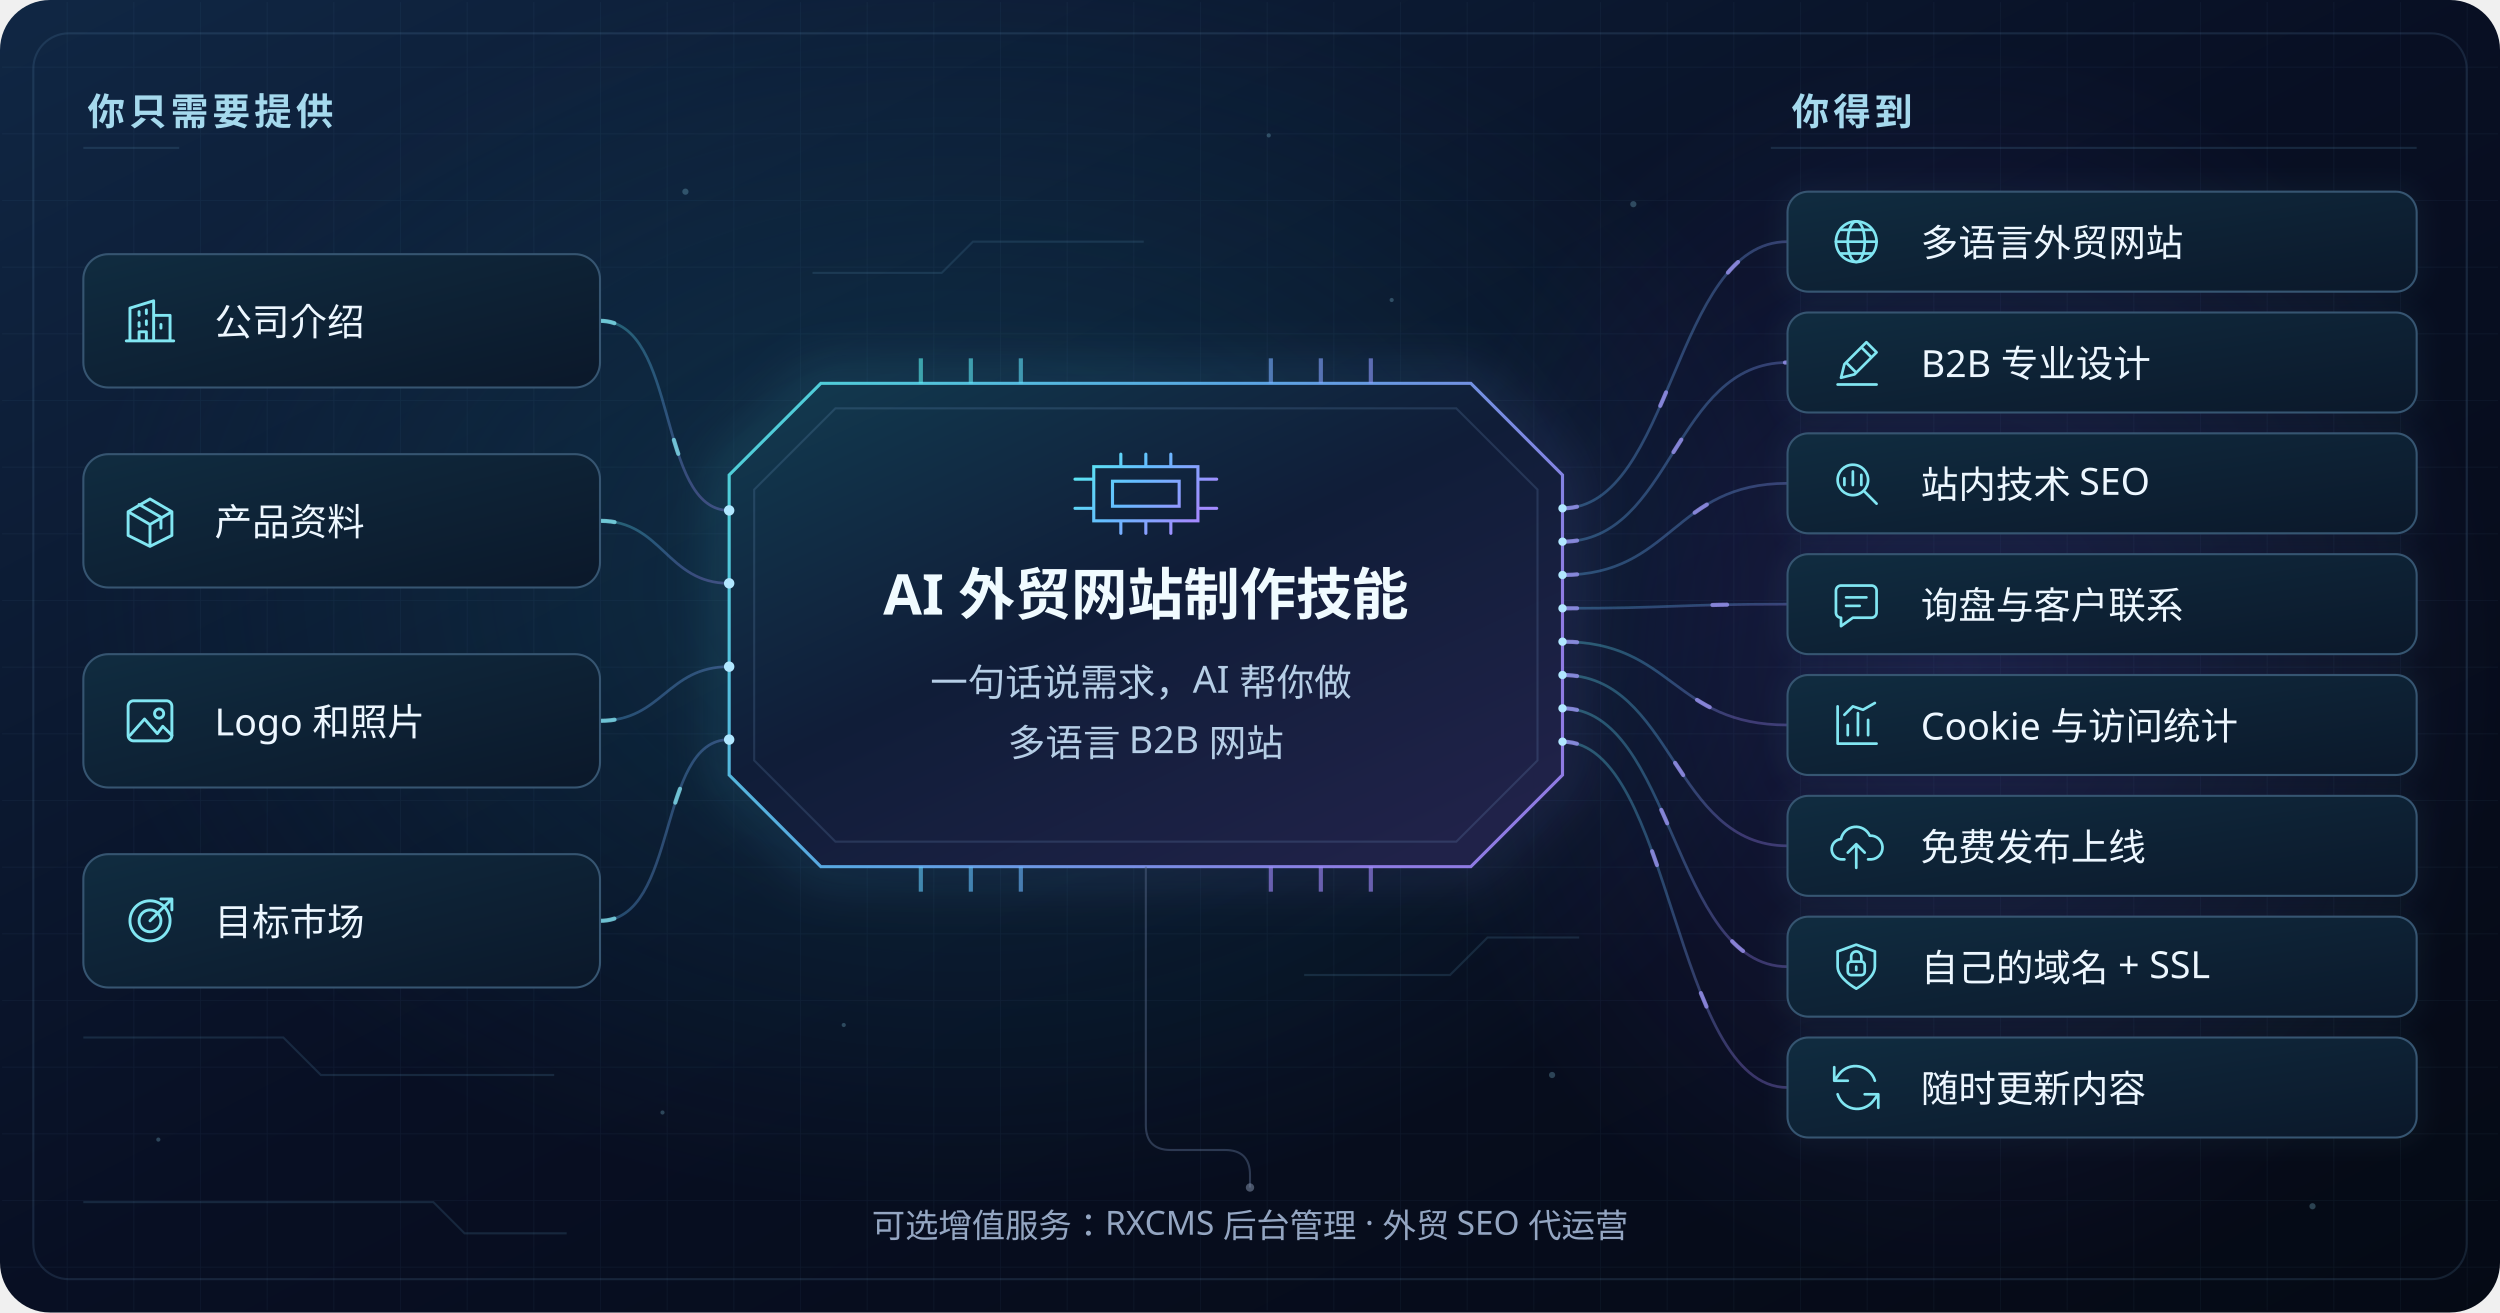
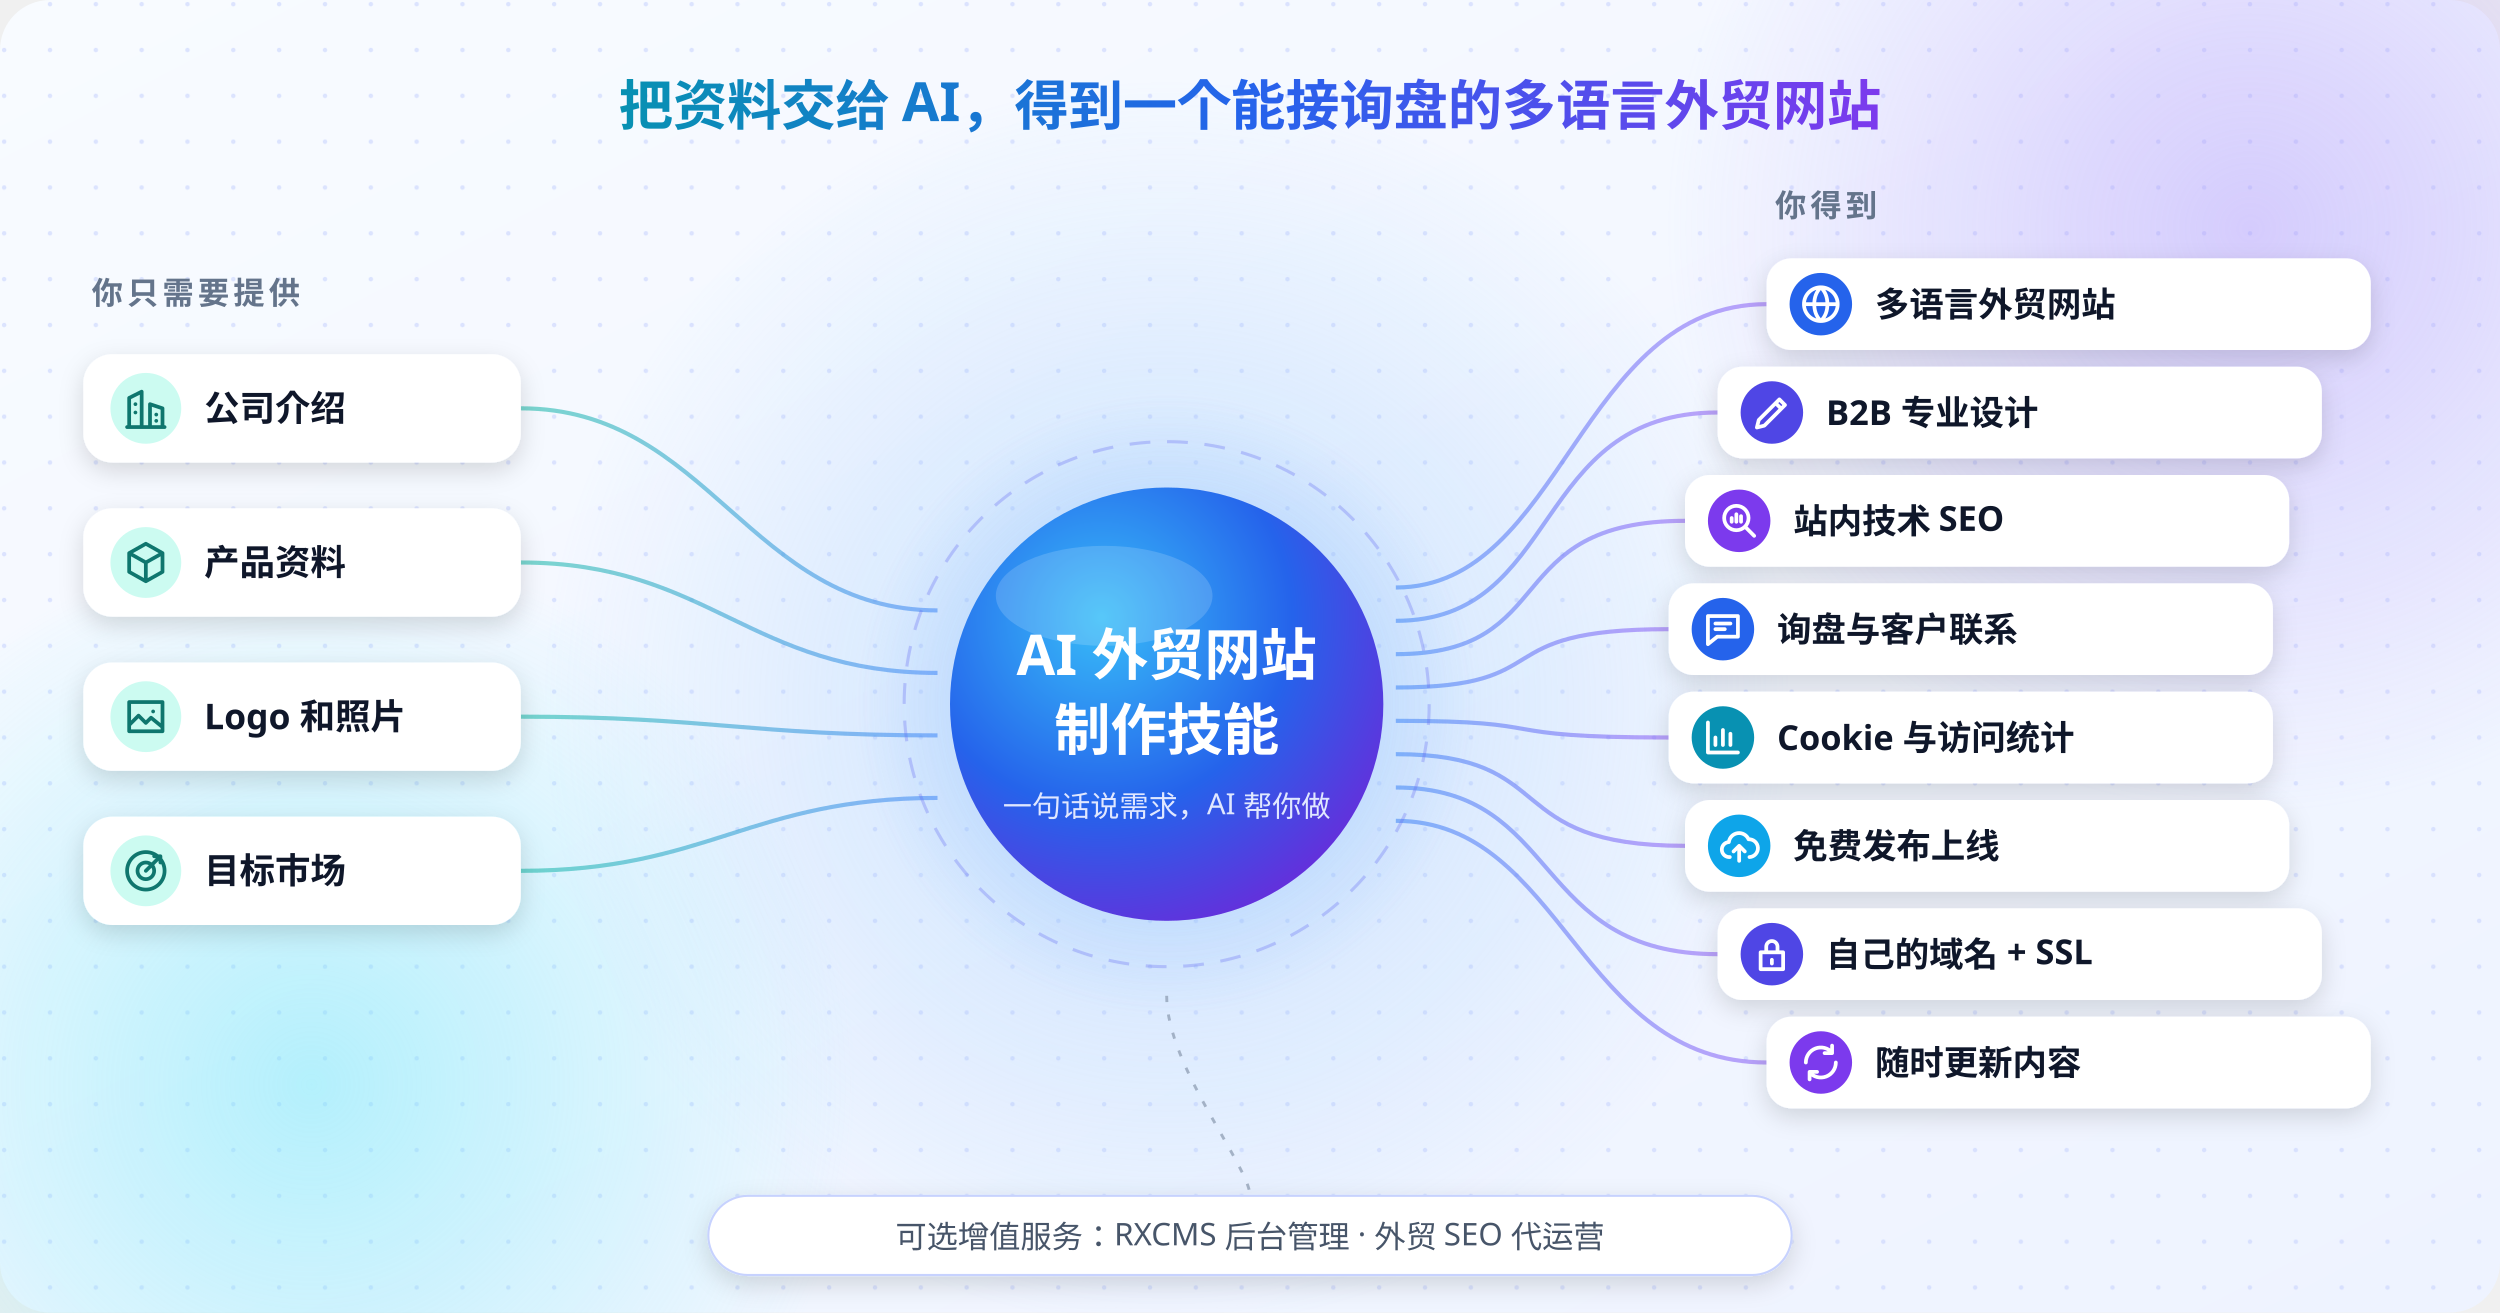
- <svg xmlns="http://www.w3.org/2000/svg" width="1200" height="630" viewBox="0 0 1200 630" role="img" aria-labelledby="overview-title overview-desc">
+ <svg xmlns="http://www.w3.org/2000/svg" viewBox="0 0 1200 630" width="1200" height="630" role="img" aria-labelledby="t d">
  <defs>
-     <linearGradient id="background" x2="1" y2="1">
-       <stop stop-color="#102744" />
-       <stop offset=".5" stop-color="#080f23" />
-       <stop offset="1" stop-color="#050a15" />
-     </linearGradient>
-     <radialGradient id="atmosphere">
-       <stop stop-color="#18667e" stop-opacity=".32" />
-       <stop offset="1" stop-color="#18667e" stop-opacity="0" />
-     </radialGradient>
-     <radialGradient id="violet-atmosphere">
-       <stop stop-color="#6554dc" stop-opacity=".18" />
-       <stop offset="1" stop-color="#6554dc" stop-opacity="0" />
-     </radialGradient>
-     <linearGradient id="card" x2="1" y2="1">
-       <stop stop-color="#102c40" />
-       <stop offset="1" stop-color="#0b182a" />
-     </linearGradient>
-     <linearGradient id="core-fill" x2=".8" y2="1">
-       <stop stop-color="#123b50" />
-       <stop offset=".5" stop-color="#101d38" />
-       <stop offset="1" stop-color="#202249" />
-     </linearGradient>
-     <linearGradient id="neon" x2="1" y2=".45">
-       <stop stop-color="#59f0ef" />
-       <stop offset=".5" stop-color="#65bcff" />
-       <stop offset="1" stop-color="#a38bff" />
-     </linearGradient>
-     <pattern id="grid" width="32" height="32" patternUnits="userSpaceOnUse">
-       <path d="M32 0H0V32" fill="none" stroke="#8cd8ff" stroke-opacity=".055" stroke-width=".7" />
+     <linearGradient id="bg" x1="0" y1="0" x2="1" y2="1">
+       <stop offset="0" stop-color="#F8FBFF" />
+       <stop offset="1" stop-color="#EEF3FF" />
+     </linearGradient>
+     <radialGradient id="blobA" cx="0.5" cy="0.5" r="0.5">
+       <stop offset="0" stop-color="#67E8F9" stop-opacity=".45" />
+       <stop offset="1" stop-color="#67E8F9" stop-opacity="0" />
+     </radialGradient>
+     <radialGradient id="blobB" cx="0.5" cy="0.5" r="0.5">
+       <stop offset="0" stop-color="#A78BFA" stop-opacity=".40" />
+       <stop offset="1" stop-color="#A78BFA" stop-opacity="0" />
+     </radialGradient>
+     <radialGradient id="blobC" cx="0.5" cy="0.5" r="0.5">
+       <stop offset="0" stop-color="#93C5FD" stop-opacity=".45" />
+       <stop offset="1" stop-color="#93C5FD" stop-opacity="0" />
+     </radialGradient>
+     <radialGradient id="orb" cx="0.35" cy="0.3" r="0.8">
+       <stop offset="0" stop-color="#38BDF8" />
+       <stop offset=".55" stop-color="#2563EB" />
+       <stop offset="1" stop-color="#6D28D9" />
+     </radialGradient>
+     <radialGradient id="halo" cx="0.5" cy="0.5" r="0.5">
+       <stop offset=".55" stop-color="#60A5FA" stop-opacity=".35" />
+       <stop offset="1" stop-color="#60A5FA" stop-opacity="0" />
+     </radialGradient>
+     <linearGradient id="inLine" x1="0" y1="0" x2="1" y2="0">
+       <stop offset="0" stop-color="#14B8A6" />
+       <stop offset="1" stop-color="#3B82F6" />
+     </linearGradient>
+     <linearGradient id="outLine" x1="0" y1="0" x2="1" y2="0">
+       <stop offset="0" stop-color="#3B82F6" />
+       <stop offset="1" stop-color="#8B5CF6" />
+     </linearGradient>
+     <linearGradient id="title" x1="0" y1="0" x2="1" y2="0">
+       <stop offset="0" stop-color="#0891B2" />
+       <stop offset=".5" stop-color="#2563EB" />
+       <stop offset="1" stop-color="#7C3AED" />
+     </linearGradient>
+     <filter id="shadow" x="-20%" y="-40%" width="140%" height="190%">
+       <feGaussianBlur in="SourceAlpha" stdDeviation="6" />
+       <feOffset dy="4" result="b" />
+       <feComponentTransfer>
+         <feFuncA type="linear" slope=".14" />
+       </feComponentTransfer>
+       <feMerge>
+         <feMergeNode />
+         <feMergeNode in="SourceGraphic" />
+       </feMerge>
+     </filter>
+     <pattern id="dots" width="22" height="22" patternUnits="userSpaceOnUse">
+       <circle cx="2" cy="2" r="1.1" fill="#C7D2FE" opacity=".55" />
    </pattern>
-     <filter id="glow" x="-50%" y="-50%" width="200%" height="200%" color-interpolation-filters="sRGB">
-       <feGaussianBlur stdDeviation="5" />
-     </filter>
-     <filter id="core-glow" x="-30%" y="-50%" width="160%" height="200%" color-interpolation-filters="sRGB">
-       <feGaussianBlur stdDeviation="12" />
-     </filter>
-     <symbol id="company" viewBox="0 0 32 32">
-       <path d="M5 27V9l13-4v22M18 13h9v14M3 27h26M10 11v2m4-3v2m-4 5v2m4-3v2m8 0v2M10 27v-5h4v5" />
-     </symbol>
-     <symbol id="product" viewBox="0 0 32 32">
-       <path d="m16 4 12 7v13l-12 6-12-6V11Zm-12 7 12 7 12-7M16 18v12M10 7l12 7v6" />
-     </symbol>
-     <symbol id="photo" viewBox="0 0 32 32">
-       <rect x="4" y="5" width="24" height="22" rx="3" />
-       <circle cx="21" cy="12" r="2.5" />
-       <path d="m5 24 8-9 7 8 3-4 5 5" />
-     </symbol>
-     <symbol id="target" viewBox="0 0 32 32">
-       <circle cx="16" cy="16" r="11" />
-       <circle cx="16" cy="16" r="6" />
-       <path d="m16 16 12-12m-6 0h6v6" />
-     </symbol>
-     <symbol id="language" viewBox="0 0 32 32">
-       <circle cx="16" cy="16" r="12" />
-       <ellipse cx="16" cy="16" rx="5" ry="12" />
-       <path d="M4 16h24M7 9h18M7 23h18" />
-     </symbol>
-     <symbol id="design" viewBox="0 0 32 32">
-       <path d="m7 25 2-8L22 4l6 6-13 13-8 2Zm3-9 6 6M19 7l6 6M5 29h23" />
-     </symbol>
-     <symbol id="search" viewBox="0 0 32 32">
-       <circle cx="14" cy="14" r="9" />
-       <path d="m21 21 7 7M9 17v-4m5 4V9m5 8v-6" />
-     </symbol>
-     <symbol id="inquiry" viewBox="0 0 32 32">
-       <path d="M7 5h18a3 3 0 0 1 3 3v13a3 3 0 0 1-3 3H14l-7 5v-5a3 3 0 0 1-3-3V8a3 3 0 0 1 3-3Z" />
-       <path d="M10 12h12M10 17h8" />
-     </symbol>
-     <symbol id="statistics" viewBox="0 0 32 32">
-       <path d="M5 5v22h23M11 22v-6m6 6V9m6 13V13M9 10l5-5 6 2 7-4" />
-     </symbol>
-     <symbol id="publish" viewBox="0 0 32 32">
-       <path d="M9 24H8a6 6 0 0 1-1-12 9 9 0 0 1 17-2 7 7 0 0 1 1 14h-2M16 29V15m-5 5 5-5 5 5" />
-     </symbol>
-     <symbol id="domain" viewBox="0 0 32 32">
-       <path d="m16 3 11 4v9c0 7-11 13-11 13S5 23 5 16V7Z" />
-       <rect x="11" y="13" width="10" height="8" rx="2" />
-       <path d="M13 13v-3a3 3 0 0 1 6 0v3M16 16v2" />
-     </symbol>
-     <symbol id="update" viewBox="0 0 32 32">
-       <path d="M27 12a12 12 0 0 0-21-4L3 12m0-8v8h8M5 20a12 12 0 0 0 21 4l3-4m0 8v-8h-8" />
-     </symbol>
-     <path id="input-company" d="M288 154C326 154 315 245 350 245" />
-     <path id="input-product" d="M288 250C318 250 320 280 350 280" />
-     <path id="input-photo" d="M288 346C318 346 320 320 350 320" />
-     <path id="input-market" d="M288 442C326 442 315 355 350 355" />
-     <path id="output-language" d="M750 244C803 244 803 116 858 116" />
-     <path id="output-design" d="M750 260C803 260 803 174 858 174" />
-     <path id="output-seo" d="M750 276C803 276 803 232 858 232" />
-     <path id="output-inquiry" d="M750 292C803 292 803 290 858 290" />
-     <path id="output-cookie" d="M750 308C803 308 803 348 858 348" />
-     <path id="output-publish" d="M750 324C803 324 803 406 858 406" />
-     <path id="output-domain" d="M750 340C803 340 803 464 858 464" />
-     <path id="output-update" d="M750 356C803 356 803 522 858 522" />
  </defs>
  <style>
-     text { font-family: 'PingFang SC','Microsoft YaHei','Noto Sans SC','Source Han Sans SC',sans-serif; }
-     .heading { fill: #a5d9ed; font-size: 18px; font-weight: 600; letter-spacing: 2px; }
-     .label { fill: #edf7ff; font-size: 18px; font-weight: 500; }
-     .icon { fill: none; stroke: #81e6f2; stroke-width: 1.6; stroke-linecap: round; stroke-linejoin: round; }
-     .wire { fill: none; stroke: url(#neon); stroke-width: 1.3; opacity: .31; }
-     .flow { fill: none; stroke: #8beefb; stroke-width: 2; stroke-linecap: round; stroke-dasharray: 7 65; opacity: .72; animation: flow 9s linear infinite; }
-     .right-flow { stroke: #a69dff; animation-duration: 12s; }
-     .node { fill: url(#card); stroke: #365571; stroke-width: 1; }
-     .node-halo { fill: none; stroke: #69d8ff; stroke-width: 3; opacity: .12; filter: url(#glow); animation: wake 12s ease-in-out infinite; }
-     .core-halo { fill: none; stroke: url(#neon); stroke-width: 7; opacity: .3; filter: url(#core-glow); animation: breathe 6s ease-in-out infinite; }
-     .core-edge { fill: none; stroke: url(#neon); stroke-width: 1.5; opacity: .85; }
-     @keyframes flow { from { stroke-dashoffset: 144; } to { stroke-dashoffset: 0; } }
-     @keyframes breathe { 0%, 100% { opacity: .23; } 50% { opacity: .56; } }
-     @keyframes wake { 0%, 24%, 100% { opacity: .12; } 12% { opacity: .75; } }
-     @media (prefers-reduced-motion: reduce) {
-       .flow, .node-halo, .core-halo { animation: none !important; }
-     }
-   </style>
-   <rect width="1200" height="630" rx="24" fill="url(#background)" />
-   <rect x="1" y="1" width="1198" height="628" rx="23" fill="url(#grid)" />
-   <ellipse cx="460" cy="280" rx="430" ry="300" fill="url(#atmosphere)" />
-   <ellipse cx="940" cy="320" rx="260" ry="300" fill="url(#violet-atmosphere)" />
-   <rect x="16" y="16" width="1168" height="598" rx="17" fill="none" stroke="#6595c0" stroke-opacity=".17" />
-   <g fill="#8ccfe7" opacity=".28">
-     <circle cx="329" cy="92" r="1.5" />
-     <circle cx="609" cy="65" r="1" />
-     <circle cx="784" cy="98" r="1.5" />
-     <circle cx="405" cy="492" r="1" />
-     <circle cx="745" cy="516" r="1.5" />
-     <circle cx="76" cy="547" r="1" />
-     <circle cx="1110" cy="579" r="1.5" />
-     <circle cx="668" cy="144" r="1" />
-     <circle cx="318" cy="534" r="1" />
-   </g>
-   <g fill="none" stroke="#4d829f" stroke-opacity=".22" stroke-width="1">
-     <path d="M40 71h46m-46 427h96l18 18h112M390 131h62l15-15h82M626 468h70l18-18h44" />
-     <path d="M850 71h310M40 577h168l15 15h49" />
-   </g>
-   <g class="wire">
-     <use href="#input-company" />
-     <use href="#input-product" />
-     <use href="#input-photo" />
-     <use href="#input-market" />
-     <use href="#output-language" />
-     <use href="#output-design" />
-     <use href="#output-seo" />
-     <use href="#output-inquiry" />
-     <use href="#output-cookie" />
-     <use href="#output-publish" />
-     <use href="#output-domain" />
-     <use href="#output-update" />
-   </g>
-   <g>
-     <use class="flow" href="#input-company" />
-     <use class="flow" href="#input-product" style="animation-delay:-2s" />
-     <use class="flow" href="#input-photo" style="animation-delay:-4s" />
-     <use class="flow" href="#input-market" style="animation-delay:-6s" />
-     <use class="flow right-flow" href="#output-language" />
-     <use class="flow right-flow" href="#output-design" style="animation-delay:-1.5s" />
-     <use class="flow right-flow" href="#output-seo" style="animation-delay:-3s" />
-     <use class="flow right-flow" href="#output-inquiry" style="animation-delay:-4.5s" />
-     <use class="flow right-flow" href="#output-cookie" style="animation-delay:-6s" />
-     <use class="flow right-flow" href="#output-publish" style="animation-delay:-7.5s" />
-     <use class="flow right-flow" href="#output-domain" style="animation-delay:-9s" />
-     <use class="flow right-flow" href="#output-update" style="animation-delay:-10.5s" />
-   </g>
-   <text class="heading" x="42" y="60">你只需要提供</text>
-   <g>
-     <rect class="node" x="40" y="122" width="248" height="64" rx="12" />
-     <use class="icon" href="#company" x="58" y="140" width="28" height="28" />
-     <text class="label" x="103" y="161">公司介绍</text>
-     <rect class="node" x="40" y="218" width="248" height="64" rx="12" />
-     <use class="icon" href="#product" x="58" y="236" width="28" height="28" />
-     <text class="label" x="103" y="257">产品资料</text>
-     <rect class="node" x="40" y="314" width="248" height="64" rx="12" />
-     <use class="icon" href="#photo" x="58" y="332" width="28" height="28" />
-     <text class="label" x="103" y="353">Logo 和照片</text>
-     <rect class="node" x="40" y="410" width="248" height="64" rx="12" />
-     <use class="icon" href="#target" x="58" y="428" width="28" height="28" />
-     <text class="label" x="103" y="449">目标市场</text>
-   </g>
-   <path class="core-halo" d="M394 184H706L750 228V372L706 416H394L350 372V228Z" />
-   <path fill="url(#core-fill)" d="M394 184H706L750 228V372L706 416H394L350 372V228Z" />
-   <path class="core-edge" d="M394 184H706L750 228V372L706 416H394L350 372V228Z" />
-   <path d="M401 196H699L738 235V365L699 404H401L362 365V235Z" fill="none" stroke="#8db5e8" stroke-opacity=".16" />
-   <g stroke="url(#neon)" stroke-width="2" opacity=".6">
-     <path d="M442 184v-12m24 12v-12m24 12v-12m120 12v-12m24 12v-12m24 12v-12M442 416v12m24-12v12m24-12v12m120-12v12m24-12v12m24-12v12" />
-   </g>
-   <g fill="#b1e7ff">
-     <circle cx="350" cy="245" r="2.5" />
-     <circle cx="350" cy="280" r="2.5" />
-     <circle cx="350" cy="320" r="2.5" />
-     <circle cx="350" cy="355" r="2.5" />
-     <circle cx="750" cy="244" r="2" />
-     <circle cx="750" cy="260" r="2" />
-     <circle cx="750" cy="276" r="2" />
-     <circle cx="750" cy="292" r="2" />
-     <circle cx="750" cy="308" r="2" />
-     <circle cx="750" cy="324" r="2" />
-     <circle cx="750" cy="340" r="2" />
-     <circle cx="750" cy="356" r="2" />
-   </g>
-   <g fill="none" stroke="url(#neon)" stroke-linecap="round" stroke-width="1.5">
-     <path d="M525 224h50v26h-50zM534 231h32v12h-32zM516 230h9m-9 14h9m50-14h9m-9 14h9M538 218v6m12-6v6m12-6v6M538 250v6m12-6v6m12-6v6" />
-     <path d="M417 237h74m118 0h74" opacity=".35" />
-   </g>
-   <text x="550" y="295" text-anchor="middle" fill="#f0fbff" font-size="27" font-weight="700">AI 外贸网站制作技能</text>
-   <text x="550" y="334" text-anchor="middle" fill="#b6cee6" font-size="18">
-     <tspan x="550" dy="0">一句话说需求，AI 帮你做</tspan>
-     <tspan x="550" dy="29">多语言 B2B 网站</tspan>
-   </text>
-   <path d="M500 388h100" stroke="url(#neon)" stroke-width="2" stroke-linecap="round" opacity=".6" />
-   <text class="heading" x="860" y="60">你得到</text>
-   <g>
-     <rect class="node-halo" x="858" y="92" width="302" height="48" rx="10" />
-     <rect class="node" x="858" y="92" width="302" height="48" rx="10" />
-     <use class="icon" href="#language" x="878" y="103" width="26" height="26" />
-     <text class="label" x="922" y="123">多语言外贸网站</text>
-     <rect class="node-halo" x="858" y="150" width="302" height="48" rx="10" style="animation-delay:1.5s" />
-     <rect class="node" x="858" y="150" width="302" height="48" rx="10" />
-     <use class="icon" href="#design" x="878" y="161" width="26" height="26" />
-     <text class="label" x="922" y="181">B2B 专业设计</text>
-     <rect class="node-halo" x="858" y="208" width="302" height="48" rx="10" style="animation-delay:3s" />
-     <rect class="node" x="858" y="208" width="302" height="48" rx="10" />
-     <use class="icon" href="#search" x="878" y="219" width="26" height="26" />
-     <text class="label" x="922" y="239">站内技术 SEO</text>
-     <rect class="node-halo" x="858" y="266" width="302" height="48" rx="10" style="animation-delay:4.5s" />
-     <rect class="node" x="858" y="266" width="302" height="48" rx="10" />
-     <use class="icon" href="#inquiry" x="878" y="277" width="26" height="26" />
-     <text class="label" x="922" y="297">询盘与客户联系</text>
-     <rect class="node-halo" x="858" y="324" width="302" height="48" rx="10" style="animation-delay:6s" />
-     <rect class="node" x="858" y="324" width="302" height="48" rx="10" />
-     <use class="icon" href="#statistics" x="878" y="335" width="26" height="26" />
-     <text class="label" x="922" y="355">Cookie 与访问统计</text>
-     <rect class="node-halo" x="858" y="382" width="302" height="48" rx="10" style="animation-delay:7.5s" />
-     <rect class="node" x="858" y="382" width="302" height="48" rx="10" />
-     <use class="icon" href="#publish" x="878" y="393" width="26" height="26" />
-     <text class="label" x="922" y="413">免费发布上线</text>
-     <rect class="node-halo" x="858" y="440" width="302" height="48" rx="10" style="animation-delay:9s" />
-     <rect class="node" x="858" y="440" width="302" height="48" rx="10" />
-     <use class="icon" href="#domain" x="878" y="451" width="26" height="26" />
-     <text class="label" x="922" y="471">自己的域名 + SSL</text>
-     <rect class="node-halo" x="858" y="498" width="302" height="48" rx="10" style="animation-delay:10.5s" />
-     <rect class="node" x="858" y="498" width="302" height="48" rx="10" />
-     <use class="icon" href="#update" x="878" y="509" width="26" height="26" />
-     <text class="label" x="922" y="529">随时更新内容</text>
-   </g>
-   <path d="M550 416V540Q550 552 562 552H588Q600 552 600 564V570" fill="none" stroke="#526485" stroke-opacity=".5" stroke-width="1" />
-   <circle cx="600" cy="570" r="2" fill="#7e8da6" opacity=".55" />
-   <text x="600" y="594" text-anchor="middle" fill="#94a6c2" font-size="16">可选增值服务：RXCMS 后台管理 · 外贸 SEO 代运营</text>
+   text { font-family: 'PingFang SC','Microsoft YaHei','Noto Sans SC','Source Han Sans SC',sans-serif; }
+   .base { fill: none; stroke-width: 2; opacity: .55; }
+   /* One calm signal per 5s cycle: inputs -&gt; orb pulse -&gt; outputs -&gt; cards light up. */
+   .sig { fill: none; stroke-linecap: round; stroke-width: 4; stroke-dasharray: 14 120; stroke-dashoffset: 14; opacity: 0; }
+   .sig-in { animation: sigIn 5s ease-in-out infinite; }
+   .sig-out { animation: sigOut 5s ease-in-out infinite; }
+   .halo { opacity: .6; animation: pulse 5s ease-in-out infinite; }
+   .chip { stroke-opacity: 0; animation: glow 5s ease-in-out infinite; }
+   @keyframes sigIn { 0% { stroke-dashoffset: 14; opacity: 0; } 3% { opacity: 1; } 30% { stroke-dashoffset: -100; opacity: 1; } 32%,100% { stroke-dashoffset: -100; opacity: 0; } }
+   @keyframes sigOut { 0%,36% { stroke-dashoffset: 14; opacity: 0; } 39% { opacity: 1; } 68% { stroke-dashoffset: -100; opacity: 1; } 70%,100% { stroke-dashoffset: -100; opacity: 0; } }
+   @keyframes pulse { 0%,26%,52%,100% { opacity: .6; } 34% { opacity: 1; } }
+   @keyframes glow { 0%,66%,96%,100% { stroke-opacity: 0; } 74%,86% { stroke-opacity: .85; } }
+   @media (prefers-reduced-motion: reduce) { .sig-in,.sig-out,.halo,.chip { animation: none; } }
+ </style>
+   <rect width="1200" height="630" rx="24" fill="url(#bg)" />
+   <rect width="1200" height="630" rx="24" fill="url(#dots)" />
+   <circle cx="150" cy="520" r="260" fill="url(#blobA)" />
+   <circle cx="1080" cy="110" r="280" fill="url(#blobB)" />
+   <circle cx="560" cy="338" r="300" fill="url(#blobC)" />
+   <text x="600" y="60" text-anchor="middle" font-size="26" font-weight="700" fill="url(#title)">把资料交给 AI，得到一个能接询盘的多语言外贸网站</text>
+   <text x="44" y="146" font-size="15" font-weight="600" fill="#64748B" letter-spacing="2">你只需要提供</text>
+   <path d="M250,196 C340,196 360,293 450,293" class="base" stroke="url(#inLine)" />
+   <path d="M250,196 C340,196 360,293 450,293" class="sig sig-in" stroke="#0EA5A4" pathLength="100" />
+   <g filter="url(#shadow)">
+     <rect x="40" y="170.0" width="210" height="52" rx="14" fill="#FFFFFF" />
+   </g>
+   <circle cx="70" cy="196" r="17" fill="#CCFBF1" />
+   <g transform="translate(58,184)" fill="none" stroke="#0F766E" stroke-width="1.8" stroke-linecap="round" stroke-linejoin="round">
+     <path d="M4 21V7l6-3v17M10 21V4M14 21V10l6 2v9M3 21h18M7 10h.01M7 14h.01M17 15h.01M17 18h.01" />
+   </g>
+   <text x="98" y="202" font-size="17" font-weight="600" fill="#0F172A">公司介绍</text>
+   <path d="M250,270 C340,270 360,323 450,323" class="base" stroke="url(#inLine)" />
+   <path d="M250,270 C340,270 360,323 450,323" class="sig sig-in" stroke="#0EA5A4" pathLength="100" />
+   <g filter="url(#shadow)">
+     <rect x="40" y="244.0" width="210" height="52" rx="14" fill="#FFFFFF" />
+   </g>
+   <circle cx="70" cy="270" r="17" fill="#CCFBF1" />
+   <g transform="translate(58,258)" fill="none" stroke="#0F766E" stroke-width="1.8" stroke-linecap="round" stroke-linejoin="round">
+     <path d="M12 3l8 4.5v9L12 21l-8-4.5v-9L12 3zM4 7.5l8 4.5 8-4.5M12 12v9" />
+   </g>
+   <text x="98" y="276" font-size="17" font-weight="600" fill="#0F172A">产品资料</text>
+   <path d="M250,344 C340,344 360,353 450,353" class="base" stroke="url(#inLine)" />
+   <path d="M250,344 C340,344 360,353 450,353" class="sig sig-in" stroke="#0EA5A4" pathLength="100" />
+   <g filter="url(#shadow)">
+     <rect x="40" y="318.0" width="210" height="52" rx="14" fill="#FFFFFF" />
+   </g>
+   <circle cx="70" cy="344" r="17" fill="#CCFBF1" />
+   <g transform="translate(58,332)" fill="none" stroke="#0F766E" stroke-width="1.8" stroke-linecap="round" stroke-linejoin="round">
+     <path d="M4 5h16v14H4zM4 16l4.5-4.5 3.5 3.5 2.5-2.5L20 17M15.5 9.5h.01" />
+   </g>
+   <text x="98" y="350" font-size="17" font-weight="600" fill="#0F172A">Logo 和照片</text>
+   <path d="M250,418 C340,418 360,383 450,383" class="base" stroke="url(#inLine)" />
+   <path d="M250,418 C340,418 360,383 450,383" class="sig sig-in" stroke="#0EA5A4" pathLength="100" />
+   <g filter="url(#shadow)">
+     <rect x="40" y="392.0" width="210" height="52" rx="14" fill="#FFFFFF" />
+   </g>
+   <circle cx="70" cy="418" r="17" fill="#CCFBF1" />
+   <g transform="translate(58,406)" fill="none" stroke="#0F766E" stroke-width="1.8" stroke-linecap="round" stroke-linejoin="round">
+     <path d="M12 21a9 9 0 1 1 0-18 9 9 0 0 1 0 18zM12 16a4 4 0 1 1 0-8 4 4 0 0 1 0 8zM12 12l7-7M16 5h3v3" />
+   </g>
+   <text x="98" y="424" font-size="17" font-weight="600" fill="#0F172A">目标市场</text>
+   <text x="852" y="104" font-size="15" font-weight="600" fill="#64748B" letter-spacing="2">你得到</text>
+   <path d="M670,282 C750,282 758.0,146 848.0,146" class="base" stroke="url(#outLine)" />
+   <path d="M670,282 C750,282 758.0,146 848.0,146" class="sig sig-out" stroke="#2563EB" pathLength="100" />
+   <g filter="url(#shadow)">
+     <rect x="848.0" y="124.0" width="290" height="44" rx="12" fill="#FFFFFF" />
+   </g>
+   <rect x="848.0" y="124.0" width="290" height="44" rx="12" fill="none" stroke="#2563EB" stroke-width="2" stroke-opacity="0" class="chip" />
+   <circle cx="874.0" cy="146" r="15" fill="#2563EB" />
+   <g transform="translate(863.2,135.2) scale(.9)" fill="none" stroke="#FFFFFF" stroke-width="2" stroke-linecap="round" stroke-linejoin="round">
+     <path d="M12 21a9 9 0 1 1 0-18 9 9 0 0 1 0 18zM3 12h18M12 3c2.5 2.5 3.5 5.5 3.5 9s-1 6.5-3.5 9M12 3c-2.5 2.5-3.5 5.5-3.5 9s1 6.5 3.5 9" />
+   </g>
+   <text x="900.0" y="152" font-size="16.5" font-weight="600" fill="#0F172A">多语言外贸网站</text>
+   <path d="M670,298 C750,298 734.49,198 824.49,198" class="base" stroke="url(#outLine)" />
+   <path d="M670,298 C750,298 734.49,198 824.49,198" class="sig sig-out" stroke="#4F46E5" pathLength="100" />
+   <g filter="url(#shadow)">
+     <rect x="824.5" y="176.0" width="290" height="44" rx="12" fill="#FFFFFF" />
+   </g>
+   <rect x="824.5" y="176.0" width="290" height="44" rx="12" fill="none" stroke="#4F46E5" stroke-width="2" stroke-opacity="0" class="chip" />
+   <circle cx="850.5" cy="198" r="15" fill="#4F46E5" />
+   <g transform="translate(839.7,187.2) scale(.9)" fill="none" stroke="#FFFFFF" stroke-width="2" stroke-linecap="round" stroke-linejoin="round">
+     <path d="M4 20l4-1 11-11-3-3L5 16l-1 4zM14 7l3 3" />
+   </g>
+   <text x="876.5" y="204" font-size="16.5" font-weight="600" fill="#0F172A">B2B 专业设计</text>
+   <path d="M670,314 C750,314 718.816,250 808.816,250" class="base" stroke="url(#outLine)" />
+   <path d="M670,314 C750,314 718.816,250 808.816,250" class="sig sig-out" stroke="#7C3AED" pathLength="100" />
+   <g filter="url(#shadow)">
+     <rect x="808.8" y="228.0" width="290" height="44" rx="12" fill="#FFFFFF" />
+   </g>
+   <rect x="808.8" y="228.0" width="290" height="44" rx="12" fill="none" stroke="#7C3AED" stroke-width="2" stroke-opacity="0" class="chip" />
+   <circle cx="834.8" cy="250" r="15" fill="#7C3AED" />
+   <g transform="translate(824.0,239.2) scale(.9)" fill="none" stroke="#FFFFFF" stroke-width="2" stroke-linecap="round" stroke-linejoin="round">
+     <path d="M10.5 17a6.5 6.5 0 1 1 0-13 6.5 6.5 0 0 1 0 13zM15.5 15.5L20 20M8 12.5v-2M10.5 12.5v-4M13 12.5v-3" />
+   </g>
+   <text x="860.8" y="256" font-size="16.5" font-weight="600" fill="#0F172A">站内技术 SEO</text>
+   <path d="M670,330 C750,330 710.98,302 800.98,302" class="base" stroke="url(#outLine)" />
+   <path d="M670,330 C750,330 710.98,302 800.98,302" class="sig sig-out" stroke="#2563EB" pathLength="100" />
+   <g filter="url(#shadow)">
+     <rect x="801.0" y="280.0" width="290" height="44" rx="12" fill="#FFFFFF" />
+   </g>
+   <rect x="801.0" y="280.0" width="290" height="44" rx="12" fill="none" stroke="#2563EB" stroke-width="2" stroke-opacity="0" class="chip" />
+   <circle cx="827.0" cy="302" r="15" fill="#2563EB" />
+   <g transform="translate(816.2,291.2) scale(.9)" fill="none" stroke="#FFFFFF" stroke-width="2" stroke-linecap="round" stroke-linejoin="round">
+     <path d="M4 5h16v11H9l-5 4V5zM8 9h8M8 12h5" />
+   </g>
+   <text x="853.0" y="308" font-size="16.5" font-weight="600" fill="#0F172A">询盘与客户联系</text>
+   <path d="M670,346 C750,346 710.98,354 800.98,354" class="base" stroke="url(#outLine)" />
+   <path d="M670,346 C750,346 710.98,354 800.98,354" class="sig sig-out" stroke="#0891B2" pathLength="100" />
+   <g filter="url(#shadow)">
+     <rect x="801.0" y="332.0" width="290" height="44" rx="12" fill="#FFFFFF" />
+   </g>
+   <rect x="801.0" y="332.0" width="290" height="44" rx="12" fill="none" stroke="#0891B2" stroke-width="2" stroke-opacity="0" class="chip" />
+   <circle cx="827.0" cy="354" r="15" fill="#0891B2" />
+   <g transform="translate(816.2,343.2) scale(.9)" fill="none" stroke="#FFFFFF" stroke-width="2" stroke-linecap="round" stroke-linejoin="round">
+     <path d="M4 4v16h16M8 16v-4M12 16V8M16 16v-6" />
+   </g>
+   <text x="853.0" y="360" font-size="16.5" font-weight="600" fill="#0F172A">Cookie 与访问统计</text>
+   <path d="M670,362 C750,362 718.816,406 808.816,406" class="base" stroke="url(#outLine)" />
+   <path d="M670,362 C750,362 718.816,406 808.816,406" class="sig sig-out" stroke="#0EA5E9" pathLength="100" />
+   <g filter="url(#shadow)">
+     <rect x="808.8" y="384.0" width="290" height="44" rx="12" fill="#FFFFFF" />
+   </g>
+   <rect x="808.8" y="384.0" width="290" height="44" rx="12" fill="none" stroke="#0EA5E9" stroke-width="2" stroke-opacity="0" class="chip" />
+   <circle cx="834.8" cy="406" r="15" fill="#0EA5E9" />
+   <g transform="translate(824.0,395.2) scale(.9)" fill="none" stroke="#FFFFFF" stroke-width="2" stroke-linecap="round" stroke-linejoin="round">
+     <path d="M7 18a4 4 0 0 1-.5-8A5.5 5.5 0 0 1 17 8.5 4.5 4.5 0 0 1 17.5 18M12 20v-8M9 15l3-3 3 3" />
+   </g>
+   <text x="860.8" y="412" font-size="16.5" font-weight="600" fill="#0F172A">免费发布上线</text>
+   <path d="M670,378 C750,378 734.49,458 824.49,458" class="base" stroke="url(#outLine)" />
+   <path d="M670,378 C750,378 734.49,458 824.49,458" class="sig sig-out" stroke="#4F46E5" pathLength="100" />
+   <g filter="url(#shadow)">
+     <rect x="824.5" y="436.0" width="290" height="44" rx="12" fill="#FFFFFF" />
+   </g>
+   <rect x="824.5" y="436.0" width="290" height="44" rx="12" fill="none" stroke="#4F46E5" stroke-width="2" stroke-opacity="0" class="chip" />
+   <circle cx="850.5" cy="458" r="15" fill="#4F46E5" />
+   <g transform="translate(839.7,447.2) scale(.9)" fill="none" stroke="#FFFFFF" stroke-width="2" stroke-linecap="round" stroke-linejoin="round">
+     <path d="M6 11h12v9H6zM9 11V8a3 3 0 0 1 6 0v3M12 15v2" />
+   </g>
+   <text x="876.5" y="464" font-size="16.5" font-weight="600" fill="#0F172A">自己的域名 + SSL</text>
+   <path d="M670,394 C750,394 758.0,510 848.0,510" class="base" stroke="url(#outLine)" />
+   <path d="M670,394 C750,394 758.0,510 848.0,510" class="sig sig-out" stroke="#7C3AED" pathLength="100" />
+   <g filter="url(#shadow)">
+     <rect x="848.0" y="488.0" width="290" height="44" rx="12" fill="#FFFFFF" />
+   </g>
+   <rect x="848.0" y="488.0" width="290" height="44" rx="12" fill="none" stroke="#7C3AED" stroke-width="2" stroke-opacity="0" class="chip" />
+   <circle cx="874.0" cy="510" r="15" fill="#7C3AED" />
+   <g transform="translate(863.2,499.2) scale(.9)" fill="none" stroke="#FFFFFF" stroke-width="2" stroke-linecap="round" stroke-linejoin="round">
+     <path d="M20 12a8 8 0 0 1-14 5.3M4 12a8 8 0 0 1 14-5.3M18 3v4h-4M6 21v-4h4" />
+   </g>
+   <text x="900.0" y="516" font-size="16.5" font-weight="600" fill="#0F172A">随时更新内容</text>
+   <circle cx="560" cy="338" r="150" fill="url(#halo)" class="halo" />
+   <circle cx="560" cy="338" r="126" fill="none" stroke="#6366F1" stroke-opacity=".30" stroke-width="1.5" stroke-dasharray="10 8" />
+   <circle cx="560" cy="338" r="104" fill="url(#orb)" />
+   <ellipse cx="530" cy="286" rx="52" ry="24" fill="#FFFFFF" opacity=".16" />
+   <text x="560" y="324" text-anchor="middle" font-size="27" font-weight="800" fill="#FFFFFF">AI 外贸网站</text>
+   <text x="560" y="360" text-anchor="middle" font-size="27" font-weight="800" fill="#FFFFFF">制作技能</text>
+   <text x="560" y="392" text-anchor="middle" font-size="14" fill="#E0E7FF">一句话说需求，AI 帮你做</text>
+   <path d="M560,478 C560,512 600,560 600,574" fill="none" stroke="#94A3B8" stroke-width="1.4" stroke-dasharray="3 6" opacity=".8" />
+   <rect x="340.0" y="574" width="520" height="38" rx="19" fill="#FFFFFF" stroke="#C7D2FE" filter="url(#shadow)" />
+   <text x="600" y="599" text-anchor="middle" font-size="15" fill="#475569">可选增值服务：RXCMS 后台管理 · 外贸 SEO 代运营</text>
</svg>
